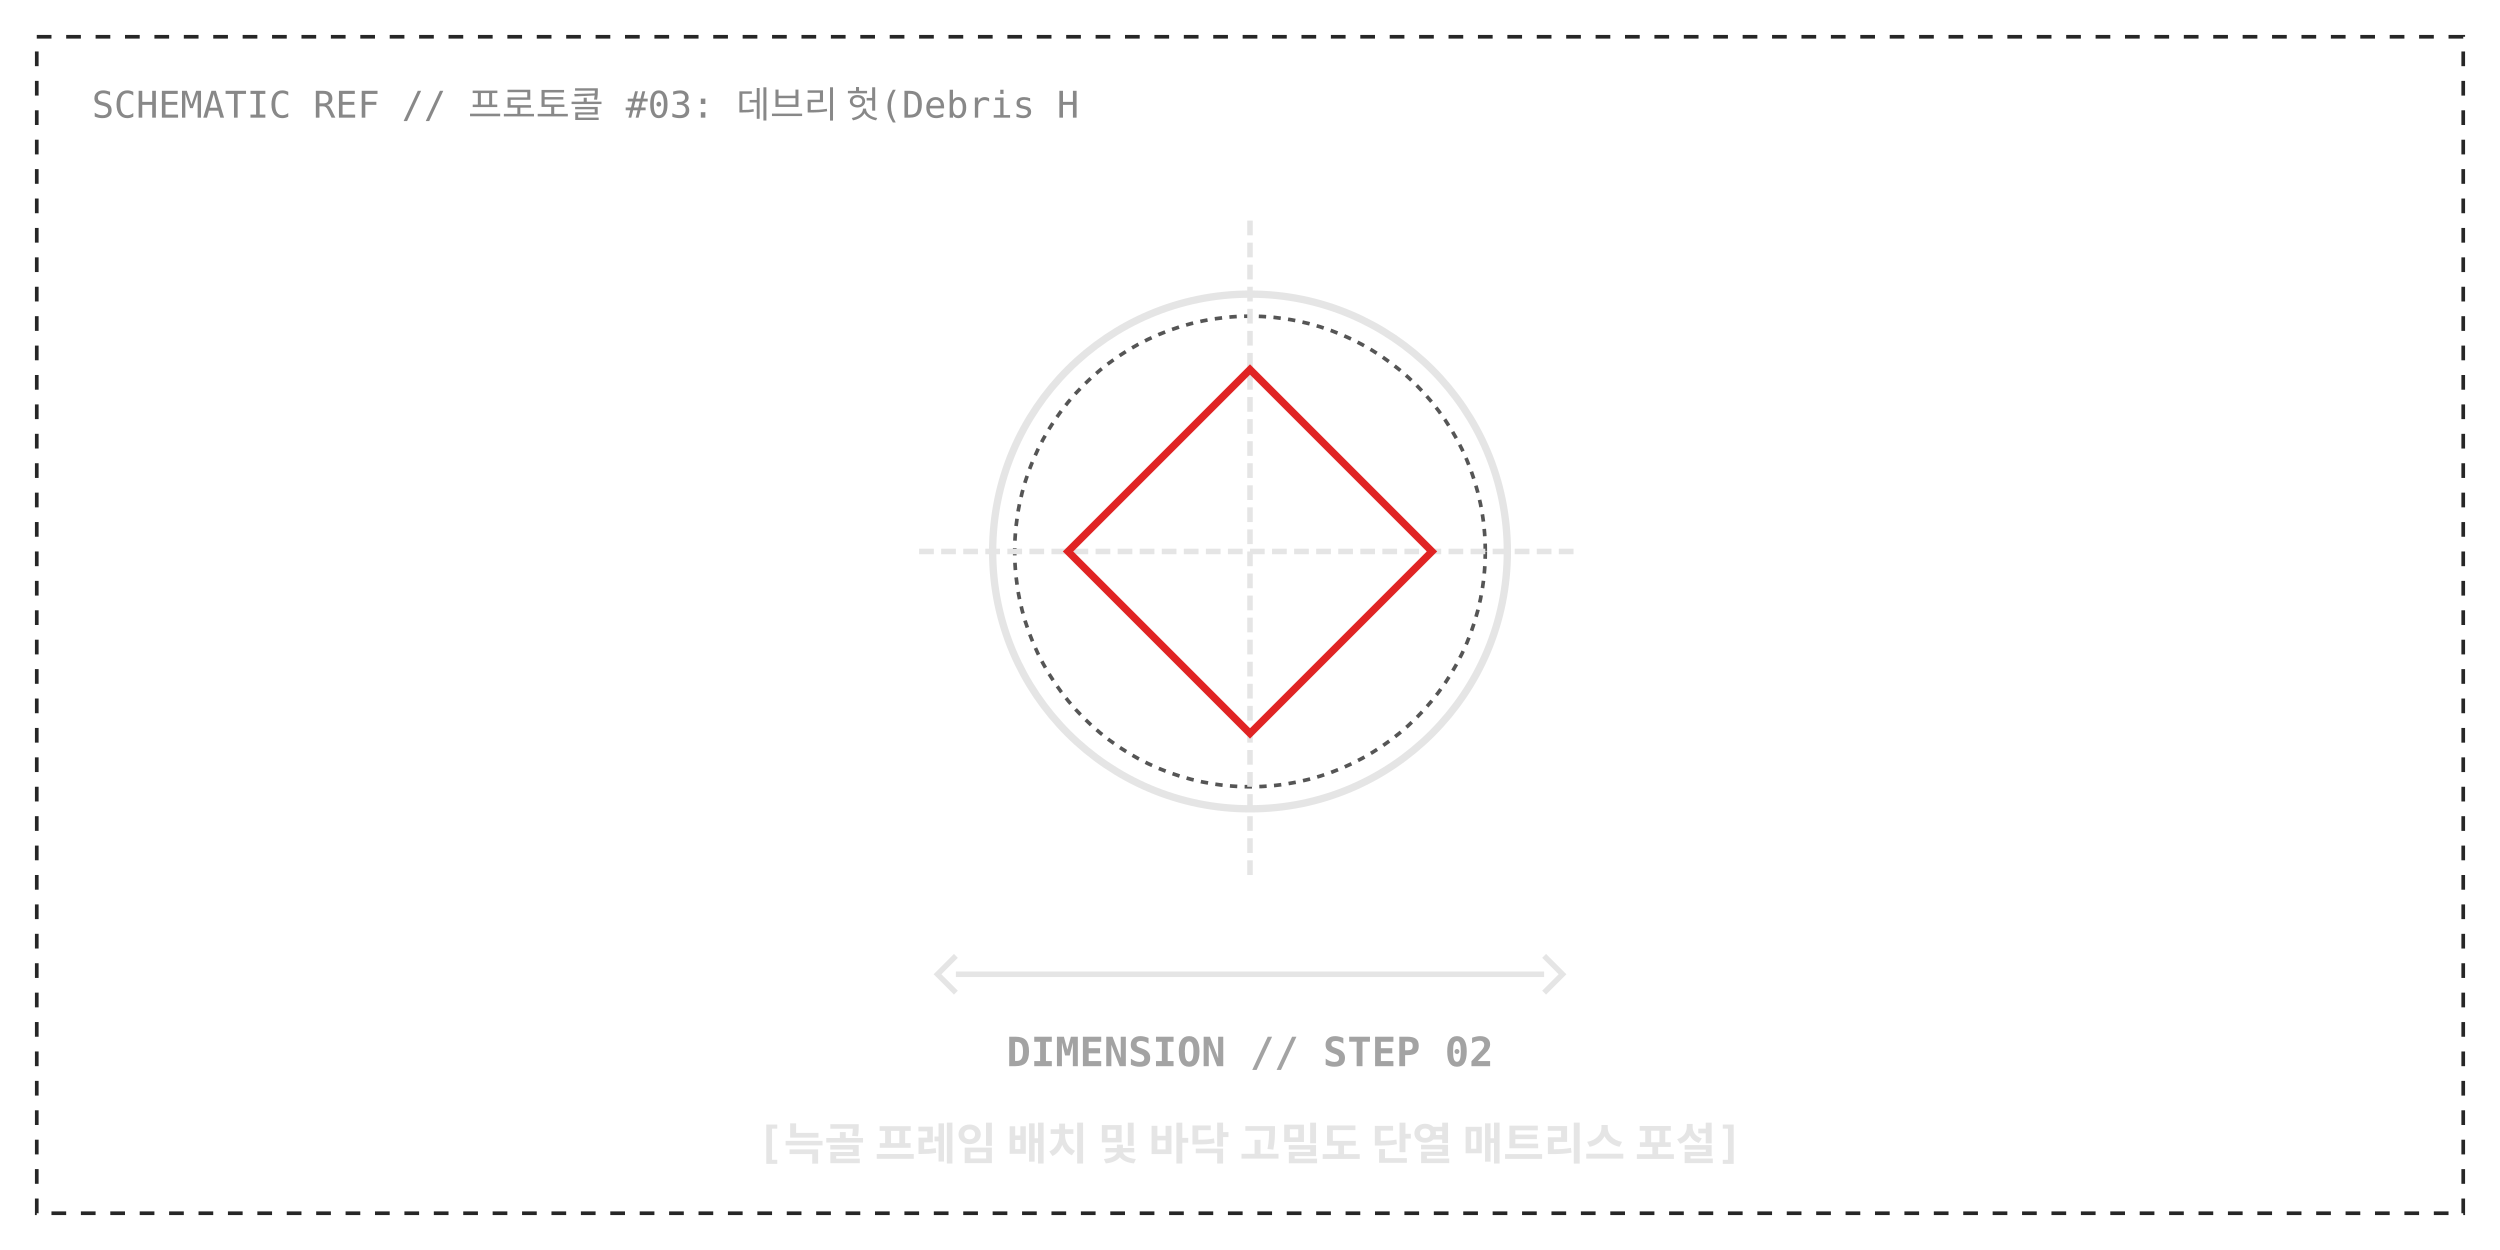
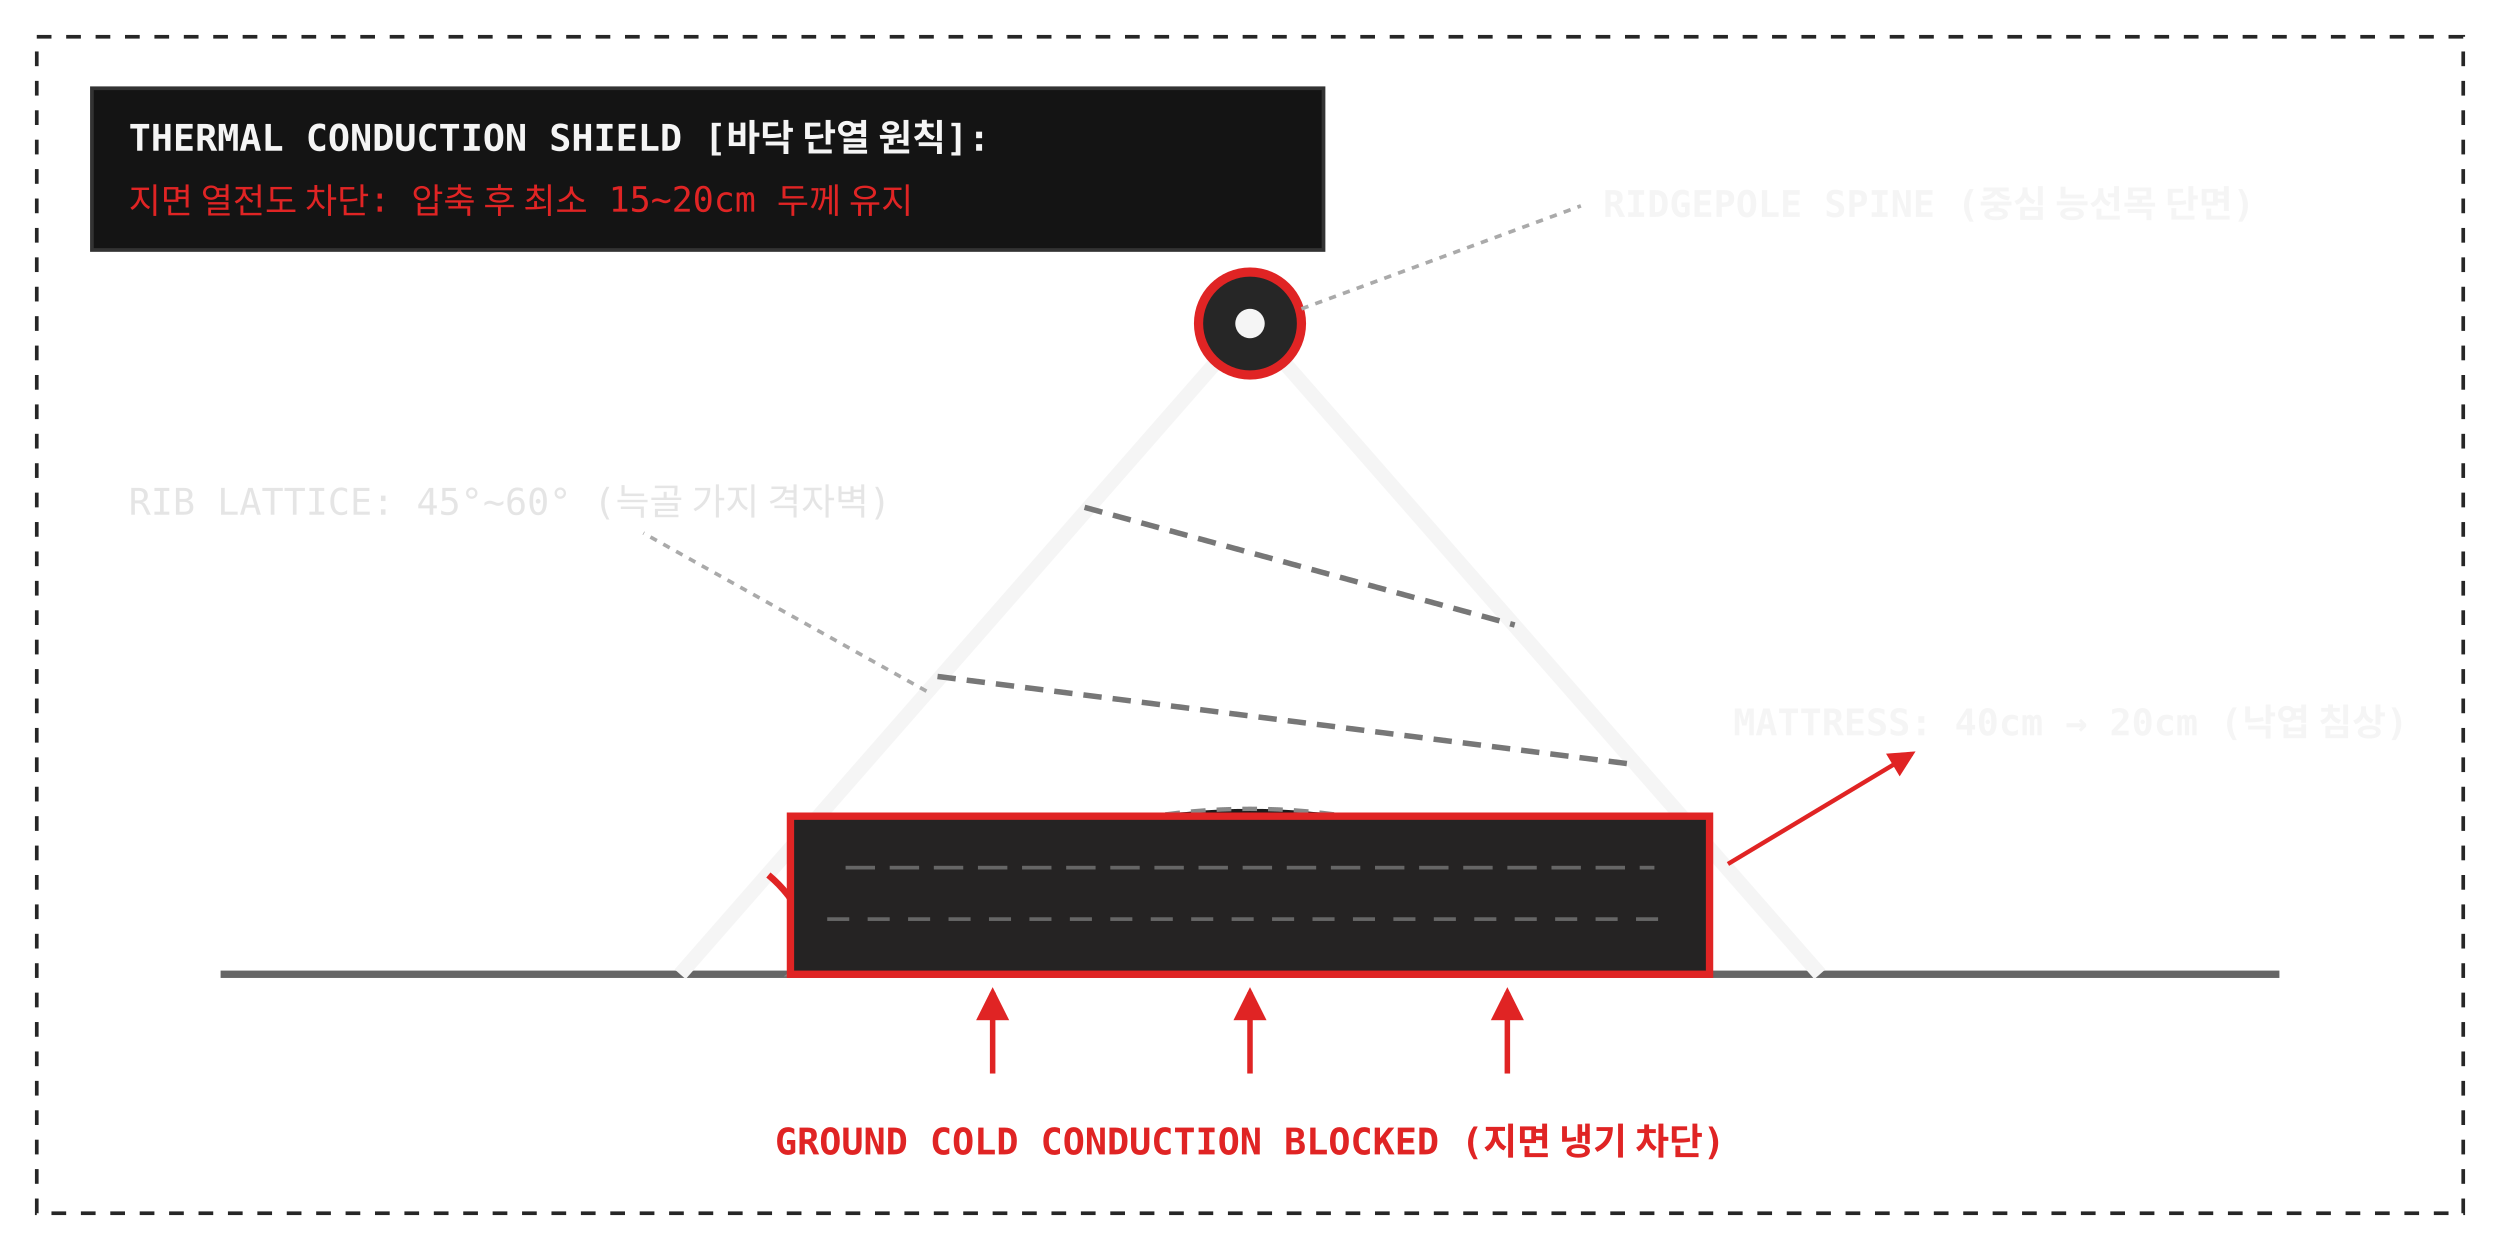
<svg xmlns="http://www.w3.org/2000/svg" viewBox="0 0 680 340" class="w-full max-w-2xl h-auto">
+   <defs>
+     <marker id="arrow-white" markerWidth="6" markerHeight="6" refX="5" refY="3" orient="auto">
+       <path d="M0,0 L6,3 L0,6 Z" fill="#F5F5F5" />
+     </marker>
+     <marker id="arrow-red" markerWidth="6" markerHeight="6" refX="5" refY="3" orient="auto">
+       <path d="M0,0 L6,3 L0,6 Z" fill="#E02424" />
+     </marker>
+   </defs>
  <rect x="10" y="10" width="660" height="320" fill="none" stroke="#262626" stroke-width="1" stroke-dasharray="4,4" />
-   <circle cx="340" cy="150" r="70" fill="none" stroke="#E5E5E5" stroke-width="2" />
-   <circle cx="340" cy="150" r="64" fill="none" stroke="#555555" stroke-width="1" stroke-dasharray="2,2" />
-   <line x1="250" y1="150" x2="430" y2="150" stroke="#E5E5E5" stroke-width="1.5" stroke-dasharray="4,2" />
-   <line x1="340" y1="60" x2="340" y2="240" stroke="#E5E5E5" stroke-width="1.5" stroke-dasharray="4,2" />
-   <rect x="305" y="115" width="70" height="70" fill="none" stroke="#E02424" stroke-width="2" transform="rotate(45 340 150)" />
-   <path d="M260 265 H420" stroke="#E5E5E5" stroke-width="1.5" />
-   <path d="M260 260 L255 265 L260 270" fill="none" stroke="#E5E5E5" stroke-width="1.5" />
-   <path d="M420 260 L425 265 L420 270" fill="none" stroke="#E5E5E5" stroke-width="1.5" />
-   <text x="340" y="290" fill="#A3A3A3" font-family="'JetBrains Mono', monospace" font-size="11" text-anchor="middle" font-weight="bold">DIMENSION // STEP 02</text>
-   <text x="340" y="315" fill="#E5E5E5" font-family="'JetBrains Mono', monospace" font-size="12" text-anchor="middle" font-weight="bold">[늑골 프레임 배치 및 바닥 고밀도 단열 매트리스 포설]</text>
-   <text x="25" y="32" fill="#888888" font-family="'JetBrains Mono', monospace" font-size="10">SCHEMATIC REF // 프로토콜 #03: 데브리 헛(Debris H</text>
+   <rect x="25" y="24" width="335" height="44" fill="#141414" stroke="#333333" stroke-width="1" />
+   <text x="35" y="41" fill="#F5F5F5" font-family="'JetBrains Mono', monospace" font-size="10" font-weight="bold">THERMAL CONDUCTION SHIELD [바닥 단열 원칙]:</text>
+   <text x="35" y="58" fill="#E02424" font-family="'JetBrains Mono', monospace" font-size="9.5">지면 열전도 차단: 압축 후 최소 15~20cm 두께 유지</text>
+   <line x1="60" y1="265" x2="620" y2="265" stroke="#666666" stroke-width="2" />
+   <line x1="340" y1="88" x2="185" y2="265" stroke="#F5F5F5" stroke-width="4" />
+   <line x1="340" y1="88" x2="495" y2="265" stroke="#F5F5F5" stroke-width="4" />
+   <line x1="295" y1="138" x2="412" y2="170" stroke="#777777" stroke-width="1.5" stroke-dasharray="5,3" />
+   <line x1="255" y1="184" x2="445" y2="208" stroke="#777777" stroke-width="1.5" stroke-dasharray="5,3" />
+   <circle cx="340" cy="88" r="14" fill="#262626" stroke="#E02424" stroke-width="2.5" />
+   <circle cx="340" cy="88" r="4" fill="#F5F5F5" />
+   <line x1="354" y1="84" x2="430" y2="56" stroke="#AAAAAA" stroke-width="1" stroke-dasharray="2,2" />
+   <text x="436" y="59" fill="#F5F5F5" font-family="'JetBrains Mono', monospace" font-size="10" font-weight="bold">RIDGEPOLE SPINE (중심 능선목 단면)</text>
+   <path d="M 222,265 A 36 36 0 0 0 209,238" fill="none" stroke="#E02424" stroke-width="1.8" />
+   <line x1="252" y1="188" x2="175" y2="145" stroke="#AAAAAA" stroke-width="1" stroke-dasharray="2,2" />
+   <text x="35" y="140" fill="#E5E5E5" font-family="'JetBrains Mono', monospace" font-size="10">RIB LATTICE: 45°~60° (늑골 가지 격자벽)</text>
+   <path d="M 215,265 Q 340,175 465,265 Z" fill="#1c1b1b" stroke="#888888" stroke-width="1.2" stroke-dasharray="4,3" />
+   <rect x="215" y="222" width="250" height="43" fill="#252323" stroke="#E02424" stroke-width="2" />
+   <line x1="230" y1="236" x2="450" y2="236" stroke="#666666" stroke-width="1" stroke-dasharray="8,4" />
+   <line x1="225" y1="250" x2="455" y2="250" stroke="#666666" stroke-width="1" stroke-dasharray="6,5" />
+   <line x1="470" y1="235" x2="520" y2="205" stroke="#E02424" stroke-width="1.2" marker-end="url(#arrow-red)" />
+   <text x="655" y="200" fill="#F5F5F5" font-family="'JetBrains Mono', monospace" font-size="10" font-weight="bold" text-anchor="end">MATTRESS: 40cm → 20cm (낙엽 침상)</text>
+   <line x1="270" y1="292" x2="270" y2="270" stroke="#E02424" stroke-width="1.5" marker-end="url(#arrow-red)" />
+   <line x1="340" y1="292" x2="340" y2="270" stroke="#E02424" stroke-width="1.5" marker-end="url(#arrow-red)" />
+   <line x1="410" y1="292" x2="410" y2="270" stroke="#E02424" stroke-width="1.5" marker-end="url(#arrow-red)" />
+   <text x="340" y="314" fill="#E02424" font-family="'JetBrains Mono', monospace" font-size="10" font-weight="bold" text-anchor="middle">GROUND COLD CONDUCTION BLOCKED (지면 냉기 차단)</text>
</svg>
